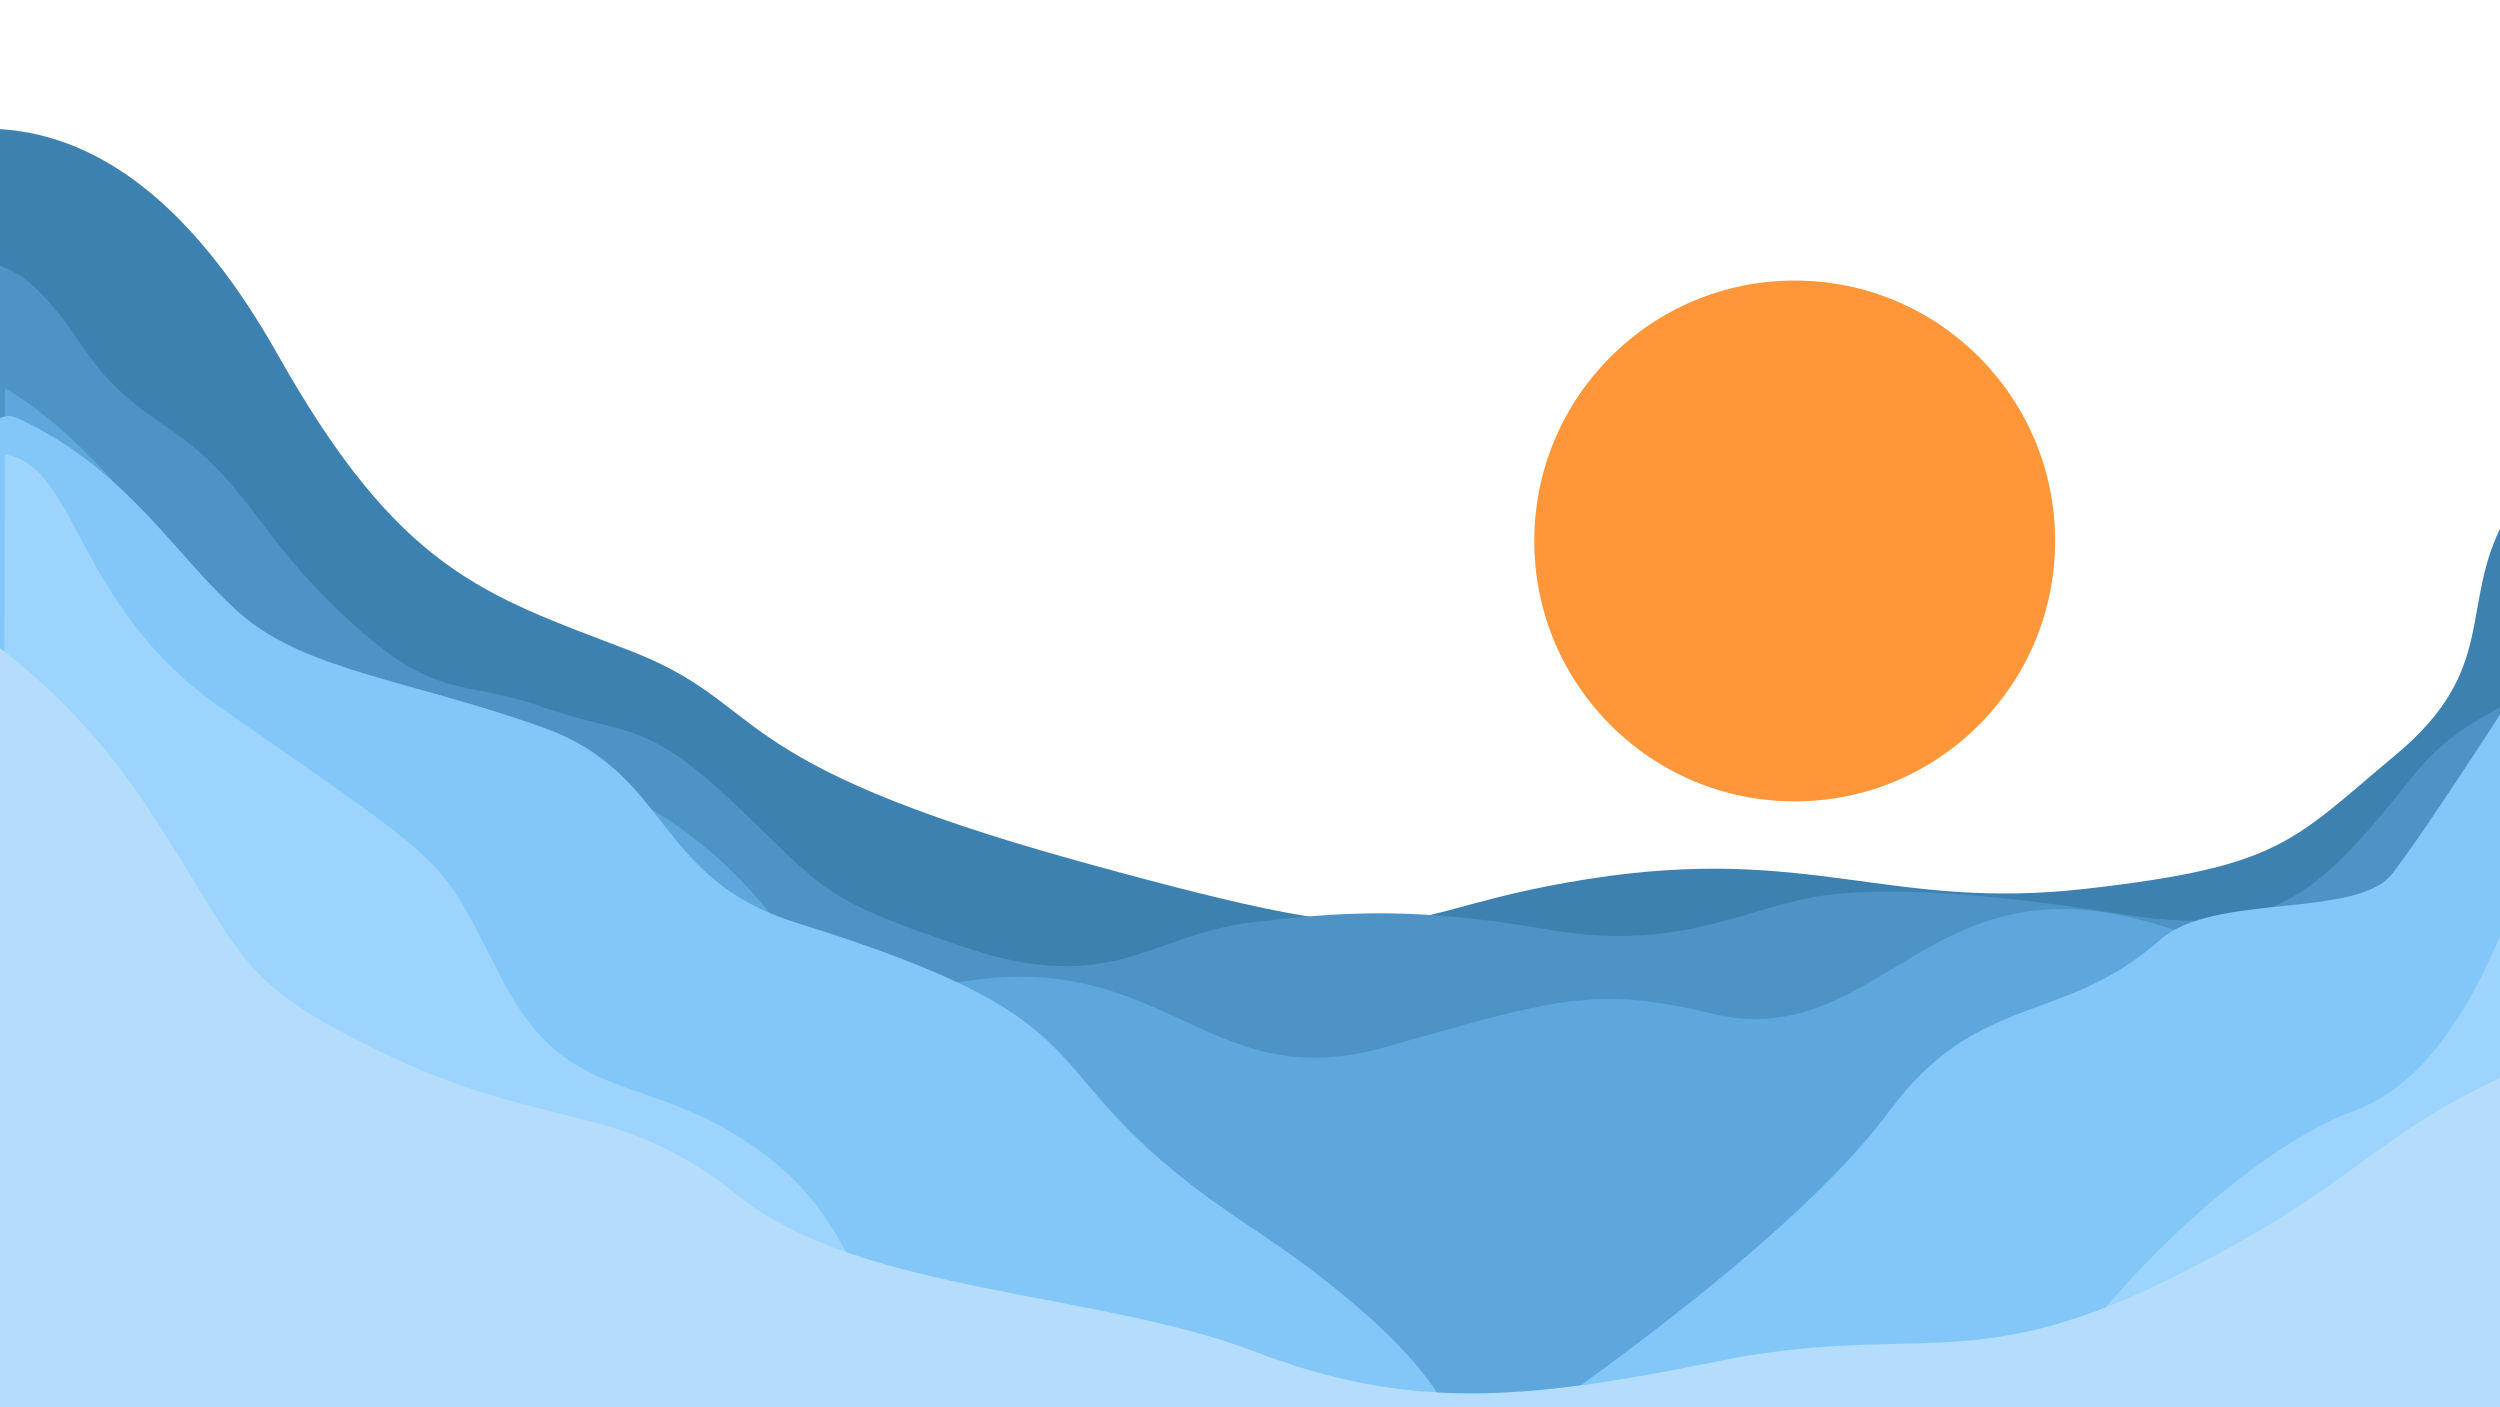
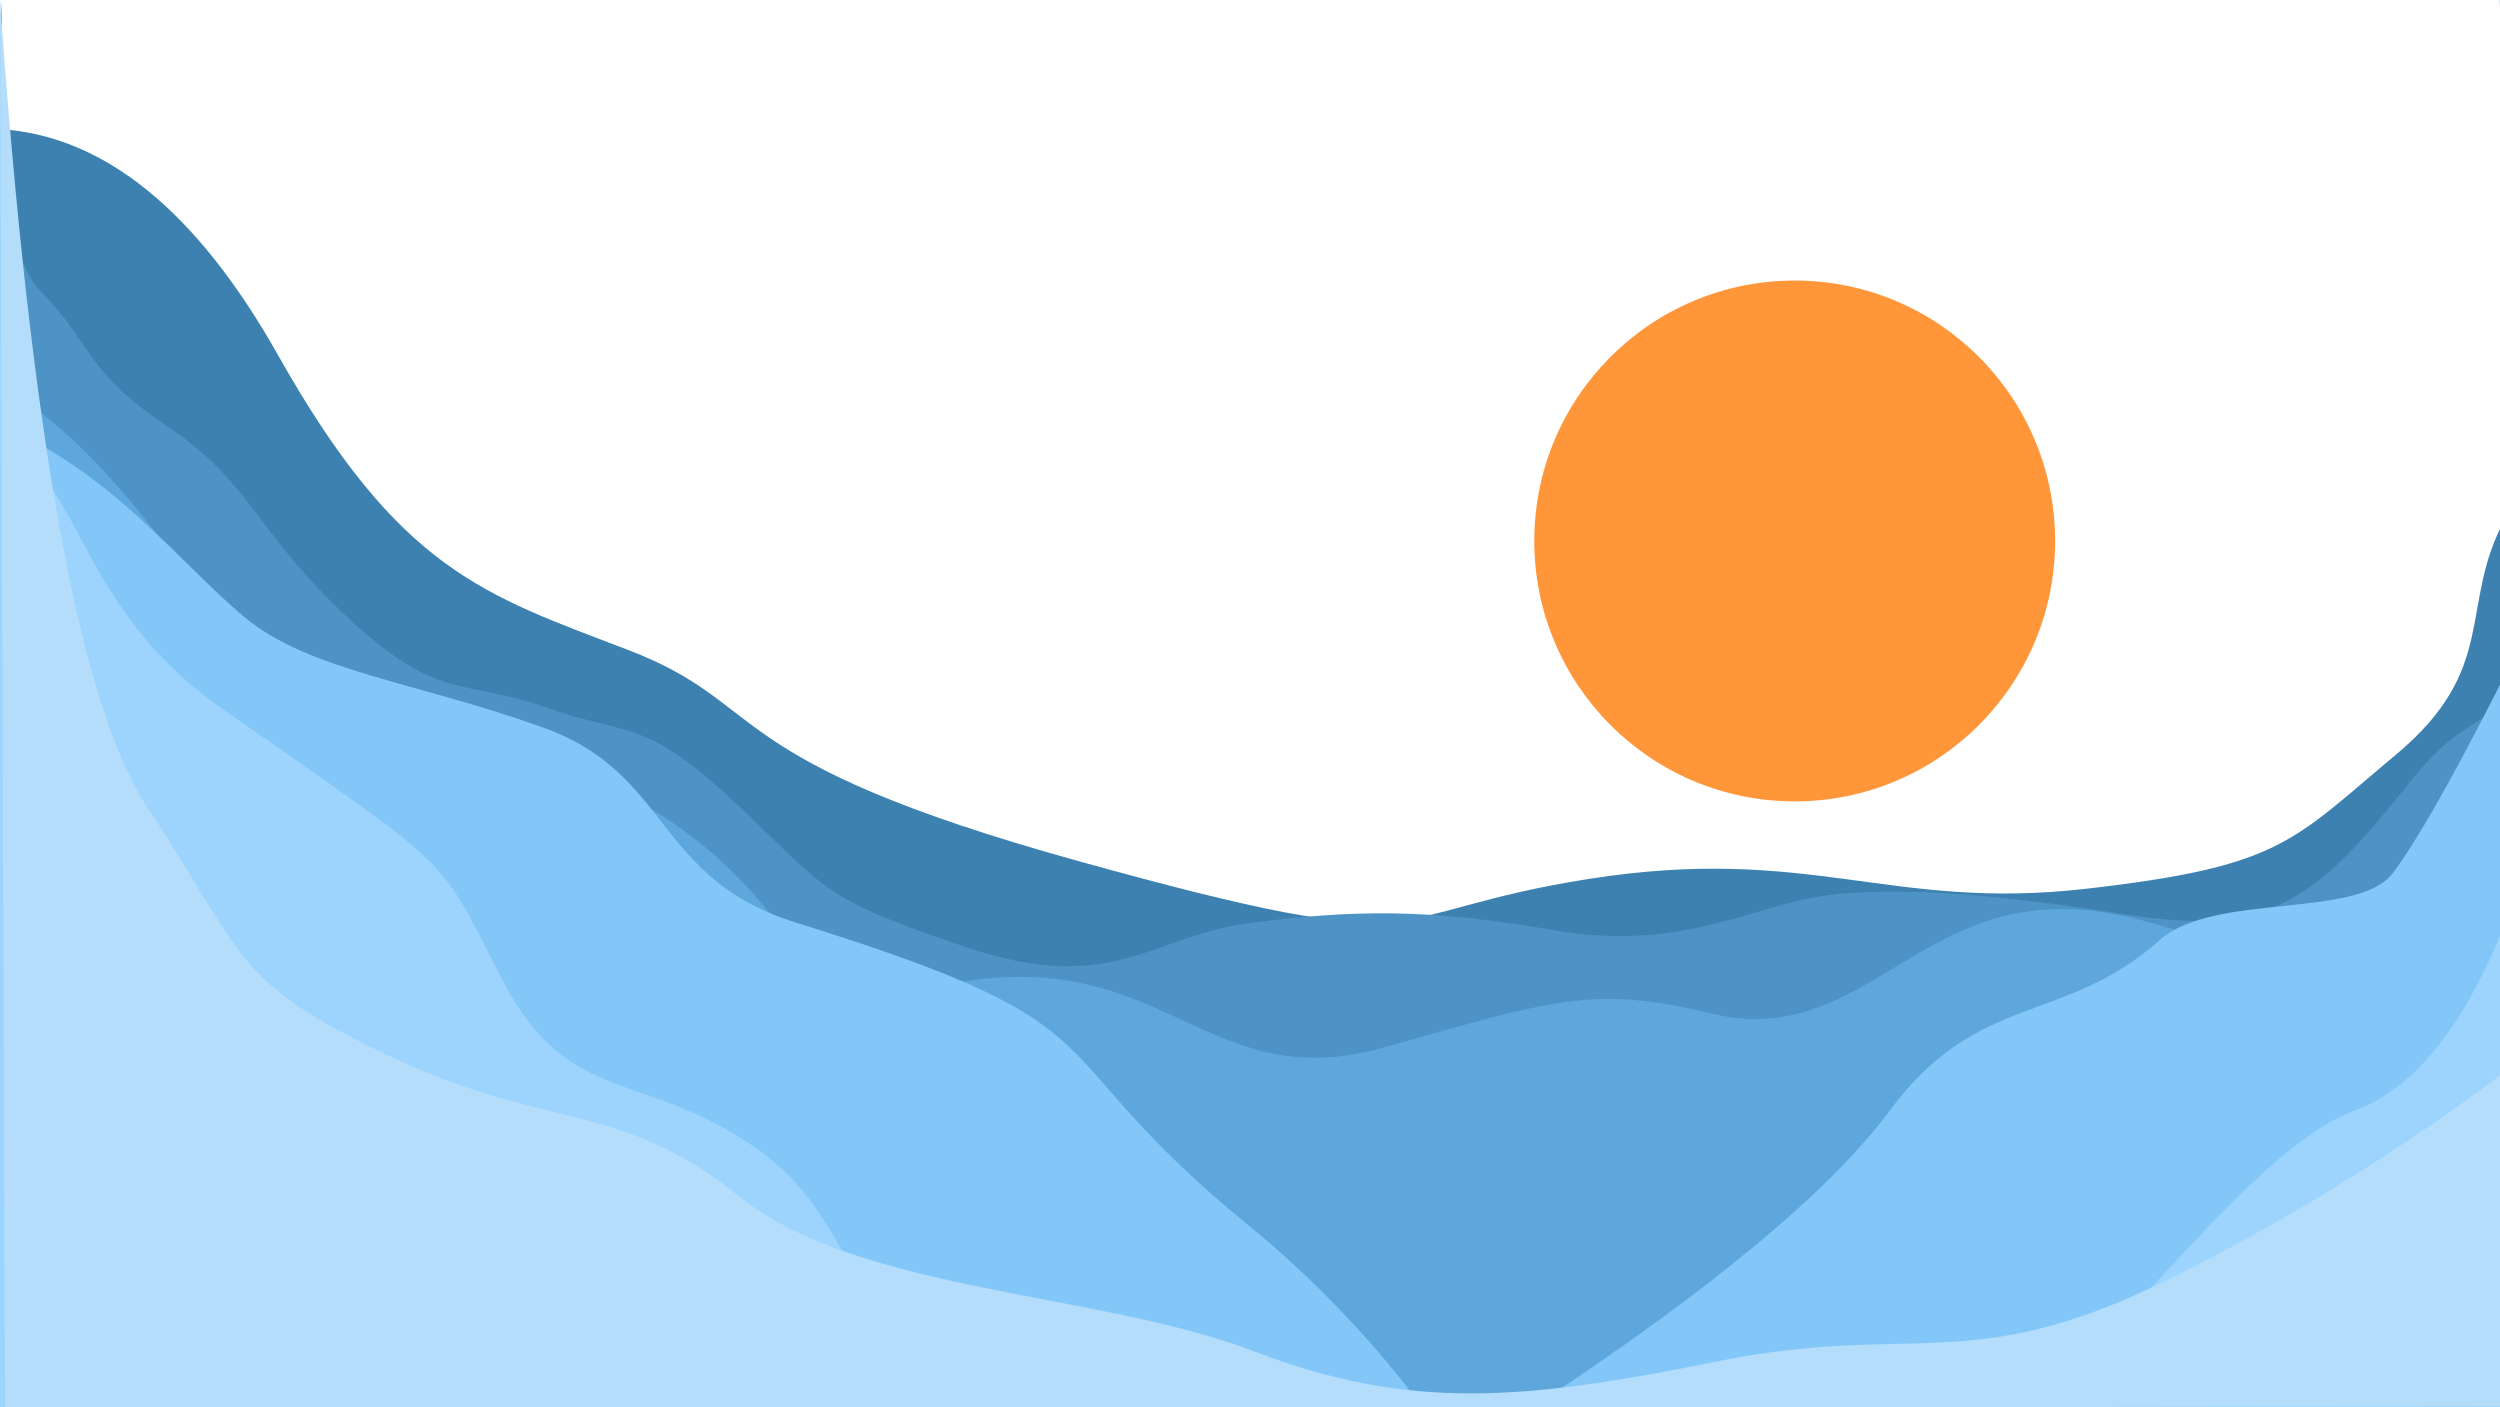
<svg xmlns="http://www.w3.org/2000/svg" id="landscape" viewBox="0 0 1920 1080" shape-rendering="geometricPrecision" text-rendering="geometricPrecision">
  <ellipse class="sun" rx="200" ry="200" transform="translate(1378.326 415.4661)" fill="#ff963a" stroke-width="0" />
-   <path class="back-1" d="M0,215.466q120.064,7.627,213.496,173.517c93.432,165.89,158.263,184.11,268.856,226.483s64.831,84.322,347.034,162.5s221.186,40.042,390.89,13.347s230.72,24.788,381.356,7.627s158.326-36.229,238.347-102.966s47.669-114.407,83.898-181.144q36.229-66.737,0,681.483h-1923.877L0,215.466Z" transform="translate(.000004-116.3136)" fill="#3d81b1" stroke-width="3.84" />
-   <path class="back-2" d="M-61.081,238.347q52.41-28.602,91.525,11.441c39.116,40.042,32.864,60.336,96.857,103.206s67.125,80.14,137.677,146.158s87.56,46.795,152.574,69.568s76.638,7.819,147.086,74.524s64.01,71.913,176.504,109.825s142.202-9.433,218.857-18.959s132.521-11.441,231.674,5.72s152.542-19.068,209.746-26.695s142.266.8,226.164,14.148s127.909,4.196,180.426-52.283s48.795-72.181,111.99-106.279q63.196-34.098,76.28,184.348l-72.403,326.931h-1923.877L-61.081,238.347Z" transform="translate(.000009-25.49498)" fill="#4e93c5" stroke-width="3.84" />
-   <path class="back-3" d="M0,374.567Q67.422,414.765,139.069,517.731c71.647,102.966,27.506,104.568,125.91,143.922s146.474-26.444,254.553,51.483s70.492,138.178,221.61,116.419s184.701,88.862,317.192,51.518s161.856-48.051,253.554-25.946s139.539-53.299,221.56-74.601s148.598,21.693,188.271,25.495s78.446,1.961,118.26-41.184q39.814-43.145,80.021-51.701l-3.877,489.038L0,1188.445L0,374.567Z" transform="translate(3.877128-76.48496)" fill="#5da7dc" stroke-width="3.84" />
-   <path class="back-4" d="M0,540c86.118,39.661,123.509,110.437,173.453,152.273s132.163,49.99,230.221,85.291s84.921,115.835,193.898,149.72c265.119,82.435,162.845,110.993,348.55,233.428c115.656,76.251,227.966,185.526,102.212,211.295C871.467,1408.25,454.679,1348.392,0,1330.629Q-86.118,500.339,0,540Z" transform="translate(13.87818-218.6692)" fill="#83c7f9" stroke-width="3.84" />
-   <path class="back-4" d="M1166.668,1306.514q202.224-142.55,270.639-234.757c68.415-92.207,132.961-65.032,207.882-131.397c41.105-36.411,151.599-15.689,178.465-50.99q26.865-35.301,100.223-149.37l1.916,566.514h-759.126Z" transform="translate(13.87818-218.6692)" fill="#83c7f9" stroke-width="3.84" />
-   <path class="back-5" d="M3.877,349.072c56.214,8.993,52.849,115.589,165.262,194.154C354.178,672.548,334.412,653.475,386.069,753.069s110.831,66.774,199.908,132.629c88.438,65.382,59.069,139.972,170.855,183.117Q868.617,1111.96,960,1420.978l274.065,33.807l253.554-242.285q41.45-84.975,90.707-157.995c49.257-73.02,150.023-172.047,229.683-201.417q79.661-29.37,129.746-182.387l1.916,800.988L-0,1502.678L3.877,349.072Z" transform="translate(.000003 0.000005)" fill="#9cd4fd" stroke-width="3.84" />
-   <path class="back-6" d="M-92.866,485.646Q32.622,544.663,109.977,661.653c77.355,116.989,64.303,133.47,185.939,191.435s176.835,33.802,268.722,107.863s276.246,73.36,395.361,119.049s206.734,38.084,355.766,7.845s194.073,11.878,343.301-61.284s152.4-107.056,260.933-157.767q108.533-50.711,187.417,92.157-36.22,305.077-242.285,316.346c-206.065,11.269-1180.433,59.163-1490.332,8.452s-392.826-3.872-435.88-173.789q-43.055-169.917-31.785-626.314Z" transform="translate(2.817267-42.25895)" fill="#b4ddfb" stroke-width="3.84" />
+   <path class="back-1" d="M0,215.466q120.064,7.627,213.496,173.517c93.432,165.89,158.263,184.11,268.856,226.483s64.831,84.322,347.034,162.5s221.186,40.042,390.89,13.347s230.72,24.788,381.356,7.627s158.326-36.229,238.347-102.966s47.669-114.407,83.898-181.144c8.757-16.131-6.284-453.803-3.877-398.517c4.232,97.202,19.273,762.035,3.877,1080h-1923.877v-1080L0,215.466Z" transform="translate(.000005-116.3136)" fill="#3d81b1" stroke-width="3.84" />
+   <path class="back-2" d="M-0,25.495Q-8.671,209.746,30.445,249.788c39.116,40.042,32.864,60.336,96.857,103.206s67.125,80.14,137.677,146.158s87.56,46.795,152.574,69.568s76.638,7.819,147.086,74.524s64.01,71.913,176.504,109.825s142.202-9.433,218.857-18.959s132.521-11.441,231.674,5.72s152.542-19.068,209.746-26.695s142.266.8,226.164,14.148s127.909,4.196,180.426-52.283s48.795-72.181,111.99-106.279c24.778-13.369,0-543.226,0-543.226s0,721.691,0,721.691v358.309h-1920v-1080Z" transform="translate(1.386363-25.49498)" fill="#4e93c5" stroke-width="3.84" />
+   <path class="back-3" d="M0,374.567Q67.422,414.765,139.069,517.731c71.647,102.966,27.506,104.568,125.91,143.922s146.474-26.444,254.553,51.483s70.492,138.178,221.61,116.419s184.701,88.862,317.192,51.518s161.856-48.051,253.554-25.946s139.539-53.299,221.56-74.601s148.598,21.693,188.271,25.495s78.446,1.961,118.26-41.184q39.814-43.145,80.021-51.701l-3.877-636.651v1080h-1920l0-1080L0,374.567Z" transform="translate(3.877129-76.48496)" fill="#5da7dc" stroke-width="3.84" />
+   <path class="back-4" d="M-10.001,546.168c86.118,39.661,133.51,104.269,183.454,146.105s132.163,49.99,230.221,85.291s84.921,115.835,193.898,149.72c265.119,82.435,176.253,92.749,348.55,233.428c82.435,67.307,131.701,137.957,131.701,137.957s-1091.701,0-1091.701,0s0-1080,0-1080-16.772,317.989,3.877,327.499Z" transform="translate(13.87818-218.6692)" fill="#83c7f9" stroke-width="3.84" />
+   <path class="back-4" d="M1164.448,1298.669q204.443-134.705,272.859-226.912c68.415-92.207,132.961-65.032,207.882-131.397c41.105-36.411,151.599-15.689,178.465-50.99q26.865-35.301,82.468-144.829v-525.872v1080h-741.674Z" transform="translate(13.87818-218.6692)" fill="#83c7f9" stroke-width="3.84" />
+   <path class="back-5" d="M3.877,349.072c56.214,8.993,52.849,115.589,165.262,194.154C354.178,672.548,334.412,653.475,386.069,753.069s110.831,66.774,199.908,132.629c88.438,65.382,82.385,202.346,177.605,197.208s86.629,5.378,245.433,0h233.502h194.391c55.674,4.624,100.574-16.667,141.418-28.401s150.023-172.047,229.683-201.417q79.661-29.37,129.746-182.387l-17.755,412.205c-538.348,0-1493.756,0-1920,0v-1082.906L3.877,349.072Z" transform="translate(.000004 0.000005)" fill="#9cd4fd" stroke-width="3.84" />
+   <path class="back-6" d="M-2.817,42.259q35.44,502.404,112.794,619.394c77.355,116.989,64.303,133.47,185.939,191.435s176.835,33.802,268.722,107.863s276.246,73.36,395.361,119.049s206.734,38.084,355.766,7.845s194.073,11.878,343.301-61.284s258.116-158.514,258.116-158.514q0,0,0,254.212Q1.06,1125.165,1.06,1125.165t-3.877-1082.906Z" transform="translate(2.817267-42.25895)" fill="#b4ddfb" stroke-width="3.84" />
</svg>
